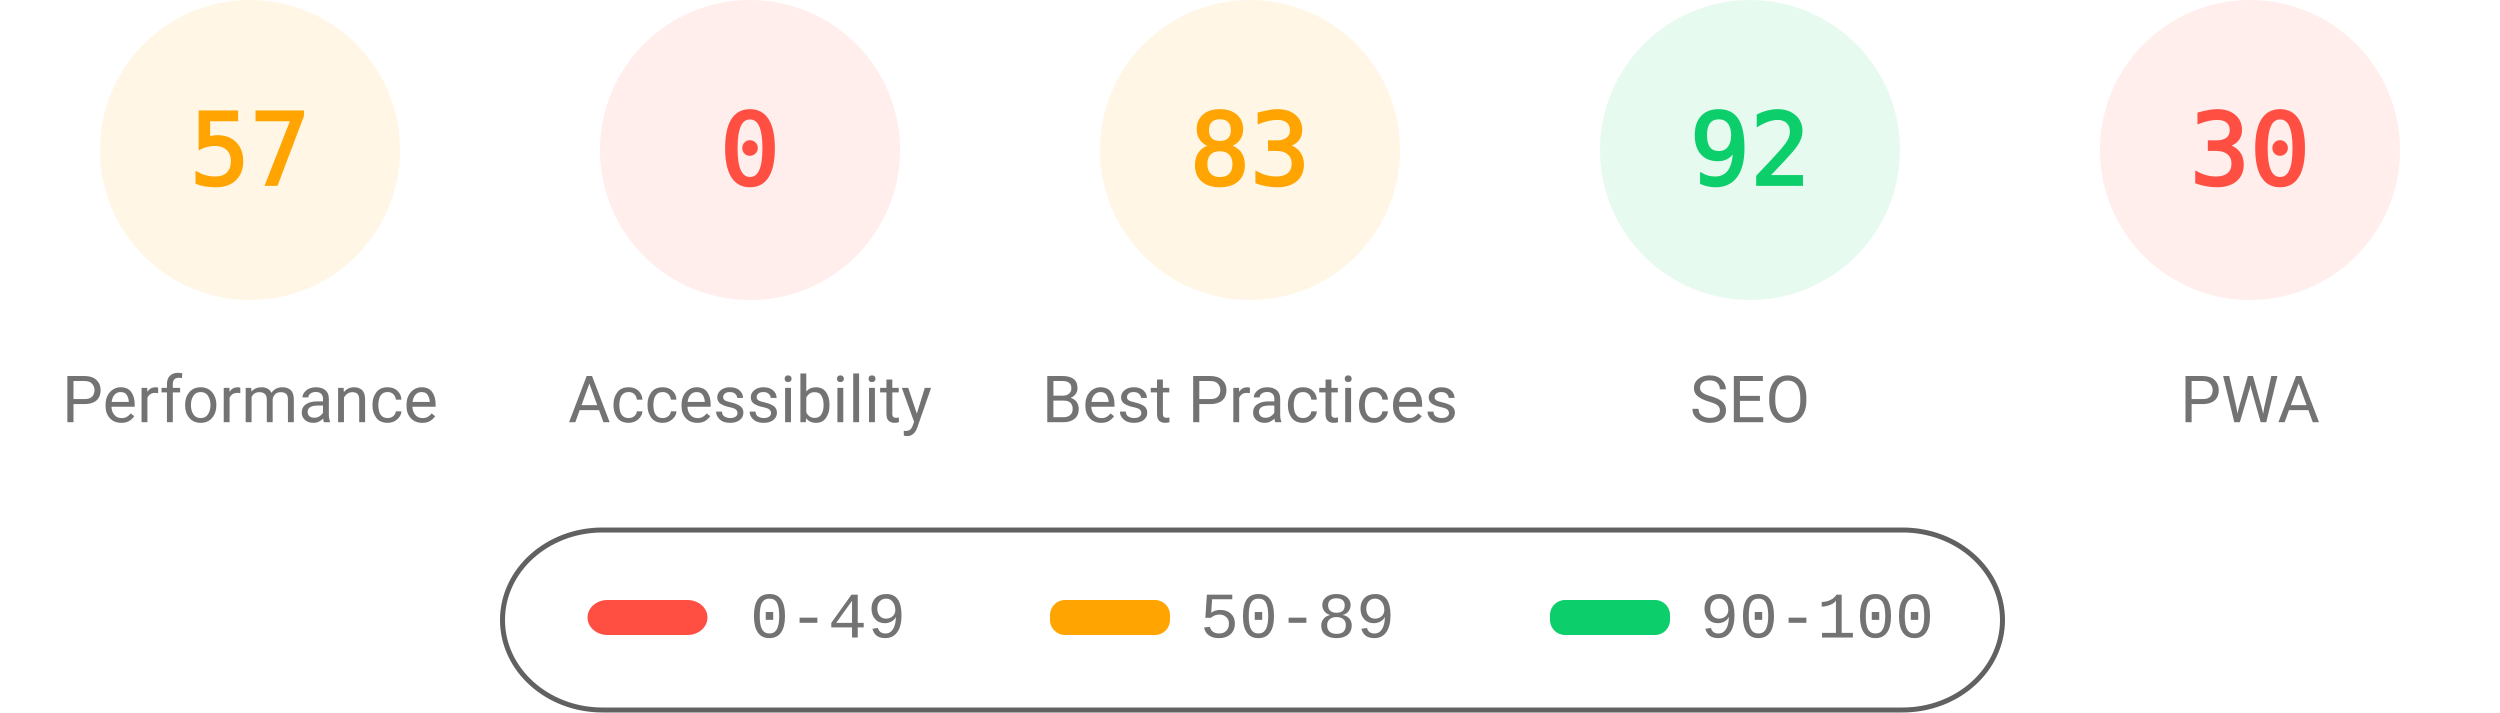
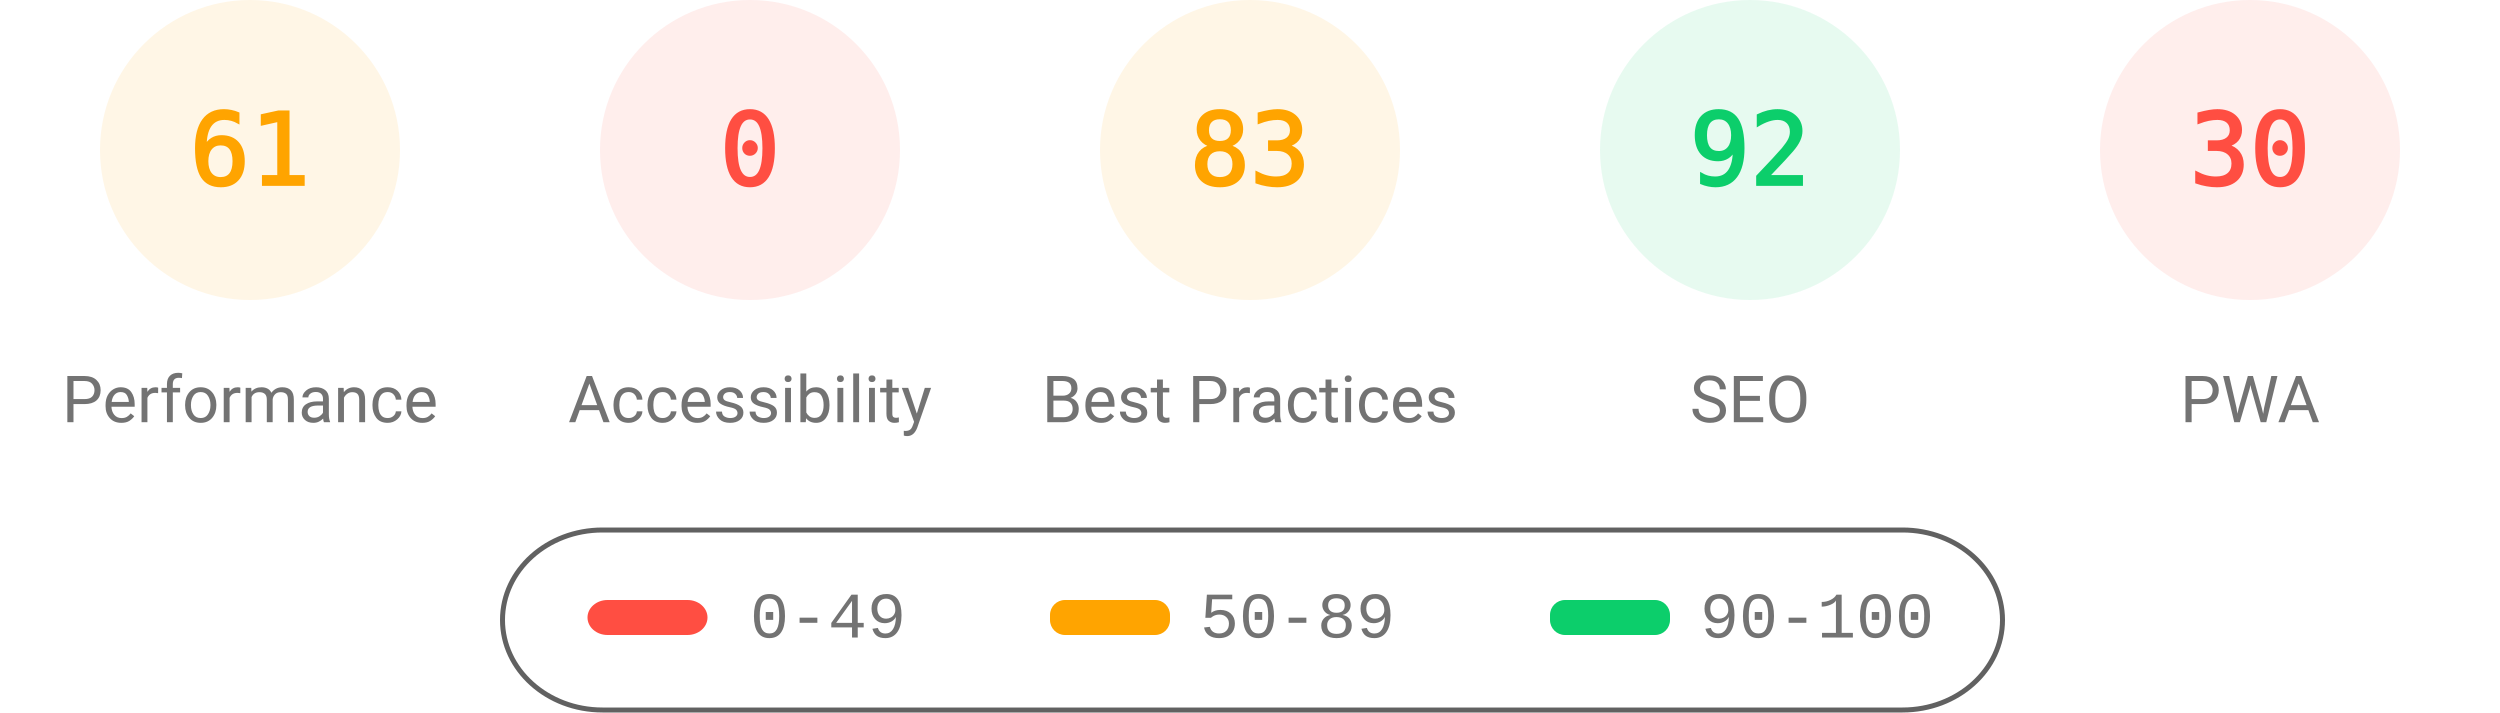
<svg xmlns="http://www.w3.org/2000/svg" fill="none" width="1000" height="285">
  <style>.gauge-base{opacity:.1}.gauge-arc{fill:none;animation-delay:250ms;stroke-linecap:round;transform:rotate(-90deg);transform-origin:100px 60px;animation:load-gauge 1s ease forwards}.guage-text{font-size:40px;font-family:monospace;text-align:center}.guage-red{color:#ff4e42;fill:#ff4e42;stroke:#ff4e42}.guage-orange{color:#ffa400;fill:#ffa400;stroke:#ffa400}.guage-green{color:#0cce6b;fill:#0cce6b;stroke:#0cce6b}.guage-undefined{color:#5c5c5c;fill:#5c5c5c;stroke:#5c5c5c}.guage-title{color:#737373;fill:#737373;stroke:none;font-size:26px;line-height:26px;font-family:Roboto,Halvetica,Arial,sans-serif}@keyframes load-gauge{from{stroke-dasharray:0 352.858}}</style>
  <svg class="guage-div guage-perf guage-orange" viewBox="0 0 200 200" width="200" height="200">
    <circle class="gauge-base" r="56" cx="100" cy="60" stroke-width="8" />
-     <circle class="gauge-arc guage-arc-1" r="56" cx="100" cy="60" stroke-width="8" style="stroke-dasharray:200.559,351.858" />
-     <text class="guage-text" x="100" y="60" alignment-baseline="central" dominant-baseline="central" text-anchor="middle">57</text>
+     <circle class="gauge-arc guage-arc-1" r="56" cx="100" cy="60" stroke-width="8" style="stroke-dasharray:214.633,351.858" />
+     <text class="guage-text" x="100" y="60" alignment-baseline="central" dominant-baseline="central" text-anchor="middle">61</text>
    <text class="guage-title" x="100" y="160" alignment-baseline="central" dominant-baseline="central" text-anchor="middle">Performance</text>
  </svg>
  <svg class="guage-div guage-acc guage-red" viewBox="0 0 200 200" width="200" height="200" x="200">
    <circle class="gauge-base" r="56" cx="100" cy="60" stroke-width="8" />
    <circle class="gauge-arc guage-arc-2" r="56" cx="100" cy="60" stroke-width="8" style="stroke-dasharray:0,351.858" />
    <text class="guage-text" x="100" y="60" alignment-baseline="central" dominant-baseline="central" text-anchor="middle">0</text>
    <text class="guage-title" x="100" y="160" alignment-baseline="central" dominant-baseline="central" text-anchor="middle">Accessibility</text>
  </svg>
  <svg class="guage-div guage-best guage-orange" viewBox="0 0 200 200" width="200" height="200" x="400">
    <circle class="gauge-base" r="56" cx="100" cy="60" stroke-width="8" />
    <circle class="gauge-arc guage-arc-3" r="56" cx="100" cy="60" stroke-width="8" style="stroke-dasharray:292.042,351.858" />
    <text class="guage-text" x="100" y="60" alignment-baseline="central" dominant-baseline="central" text-anchor="middle">83</text>
    <text class="guage-title" x="100" y="160" alignment-baseline="central" dominant-baseline="central" text-anchor="middle">Best Practices</text>
  </svg>
  <svg class="guage-div guage-seo guage-green" viewBox="0 0 200 200" width="200" height="200" x="600">
    <circle class="gauge-base" r="56" cx="100" cy="60" stroke-width="8" />
    <circle class="gauge-arc guage-arc-4" r="56" cx="100" cy="60" stroke-width="8" style="stroke-dasharray:323.709,351.858" />
    <text class="guage-text" x="100" y="60" alignment-baseline="central" dominant-baseline="central" text-anchor="middle">92</text>
    <text class="guage-title" x="100" y="160" alignment-baseline="central" dominant-baseline="central" text-anchor="middle">SEO</text>
  </svg>
  <svg class="guage-div guage-pwa guage-red" viewBox="0 0 200 200" width="200" height="200" x="800">
    <circle class="gauge-base" r="56" cx="100" cy="60" stroke-width="8" />
    <circle class="gauge-arc guage-arc-4" r="56" cx="100" cy="60" stroke-width="8" style="stroke-dasharray:105.557,351.858" />
    <text class="guage-text" x="100" y="60" alignment-baseline="central" dominant-baseline="central" text-anchor="middle">30</text>
    <text class="guage-title" x="100" y="160" alignment-baseline="central" dominant-baseline="central" text-anchor="middle">PWA</text>
  </svg>
  <svg width="604" height="76" x="200" y="210">
    <path fill="none" id="canvas_background" d="M-1-1h604v80H-1z" />
    <rect fill-opacity="0" stroke="#616161" stroke-width="2" rx="40" id="svg_2" height="72" width="600" y="2" x="1" fill="#000" />
    <rect stroke="#000" rx="8" id="svg_3" height="14" width="48" y="30" x="35" stroke-opacity="null" stroke-width="0" fill="#ff4e42" />
    <rect stroke="#000" rx="6" id="svg_4" height="14" width="48" y="30" x="220" stroke-opacity="null" stroke-width="0" fill="#ffa400" />
    <rect stroke="#000" rx="6" id="svg_5" height="14" width="48" y="30" x="420" stroke-opacity="null" stroke-width="0" fill="#0cce6b" />
    <text xml:space="preserve" text-anchor="start" font-family="'Courier New', Courier, monospace" font-size="26" id="svg_6" y="45" x="100" stroke-opacity="null" stroke-width="0" stroke="#000" fill="#737373">0-49</text>
    <text xml:space="preserve" text-anchor="start" font-family="'Courier New', Courier, monospace" font-size="26" id="svg_7" y="45" x="280" stroke-opacity="null" stroke-width="0" stroke="#000" fill="#737373">50-89</text>
    <text xml:space="preserve" text-anchor="start" font-family="'Courier New', Courier, monospace" font-size="26" id="svg_8" y="45" x="480" stroke-opacity="null" stroke-width="0" stroke="#000" fill="#737373">90-100</text>
  </svg>
</svg>
